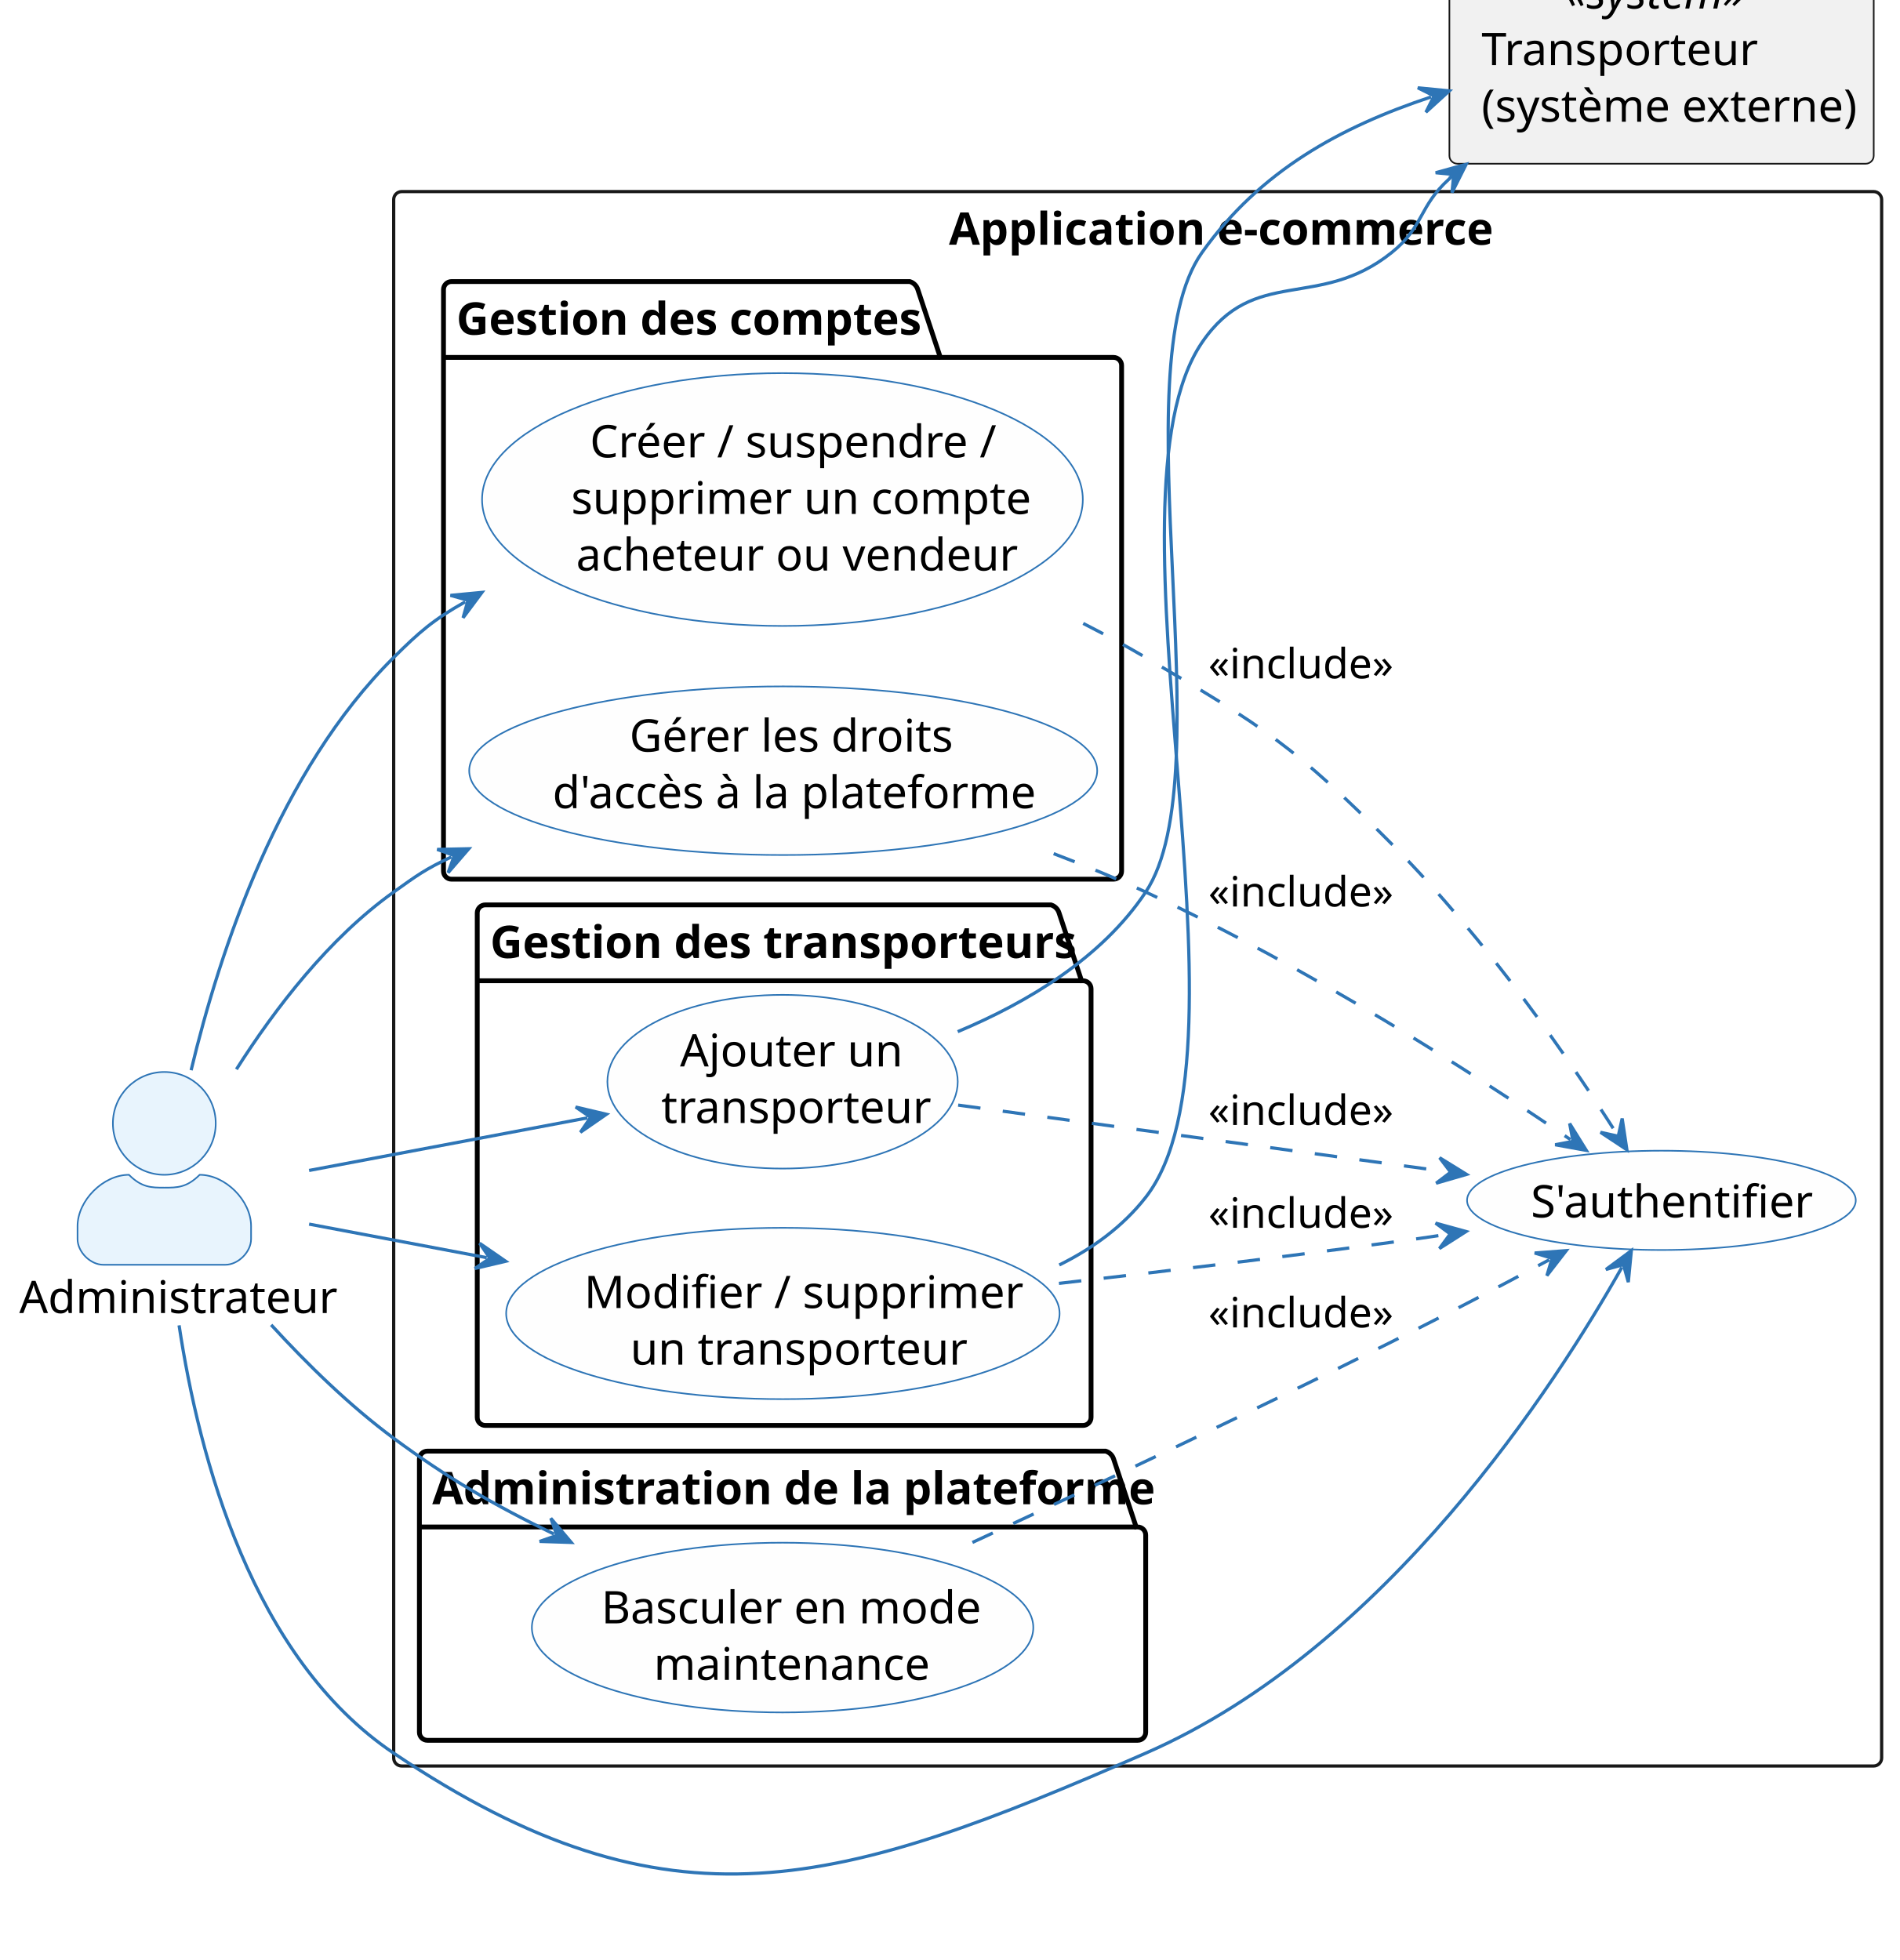
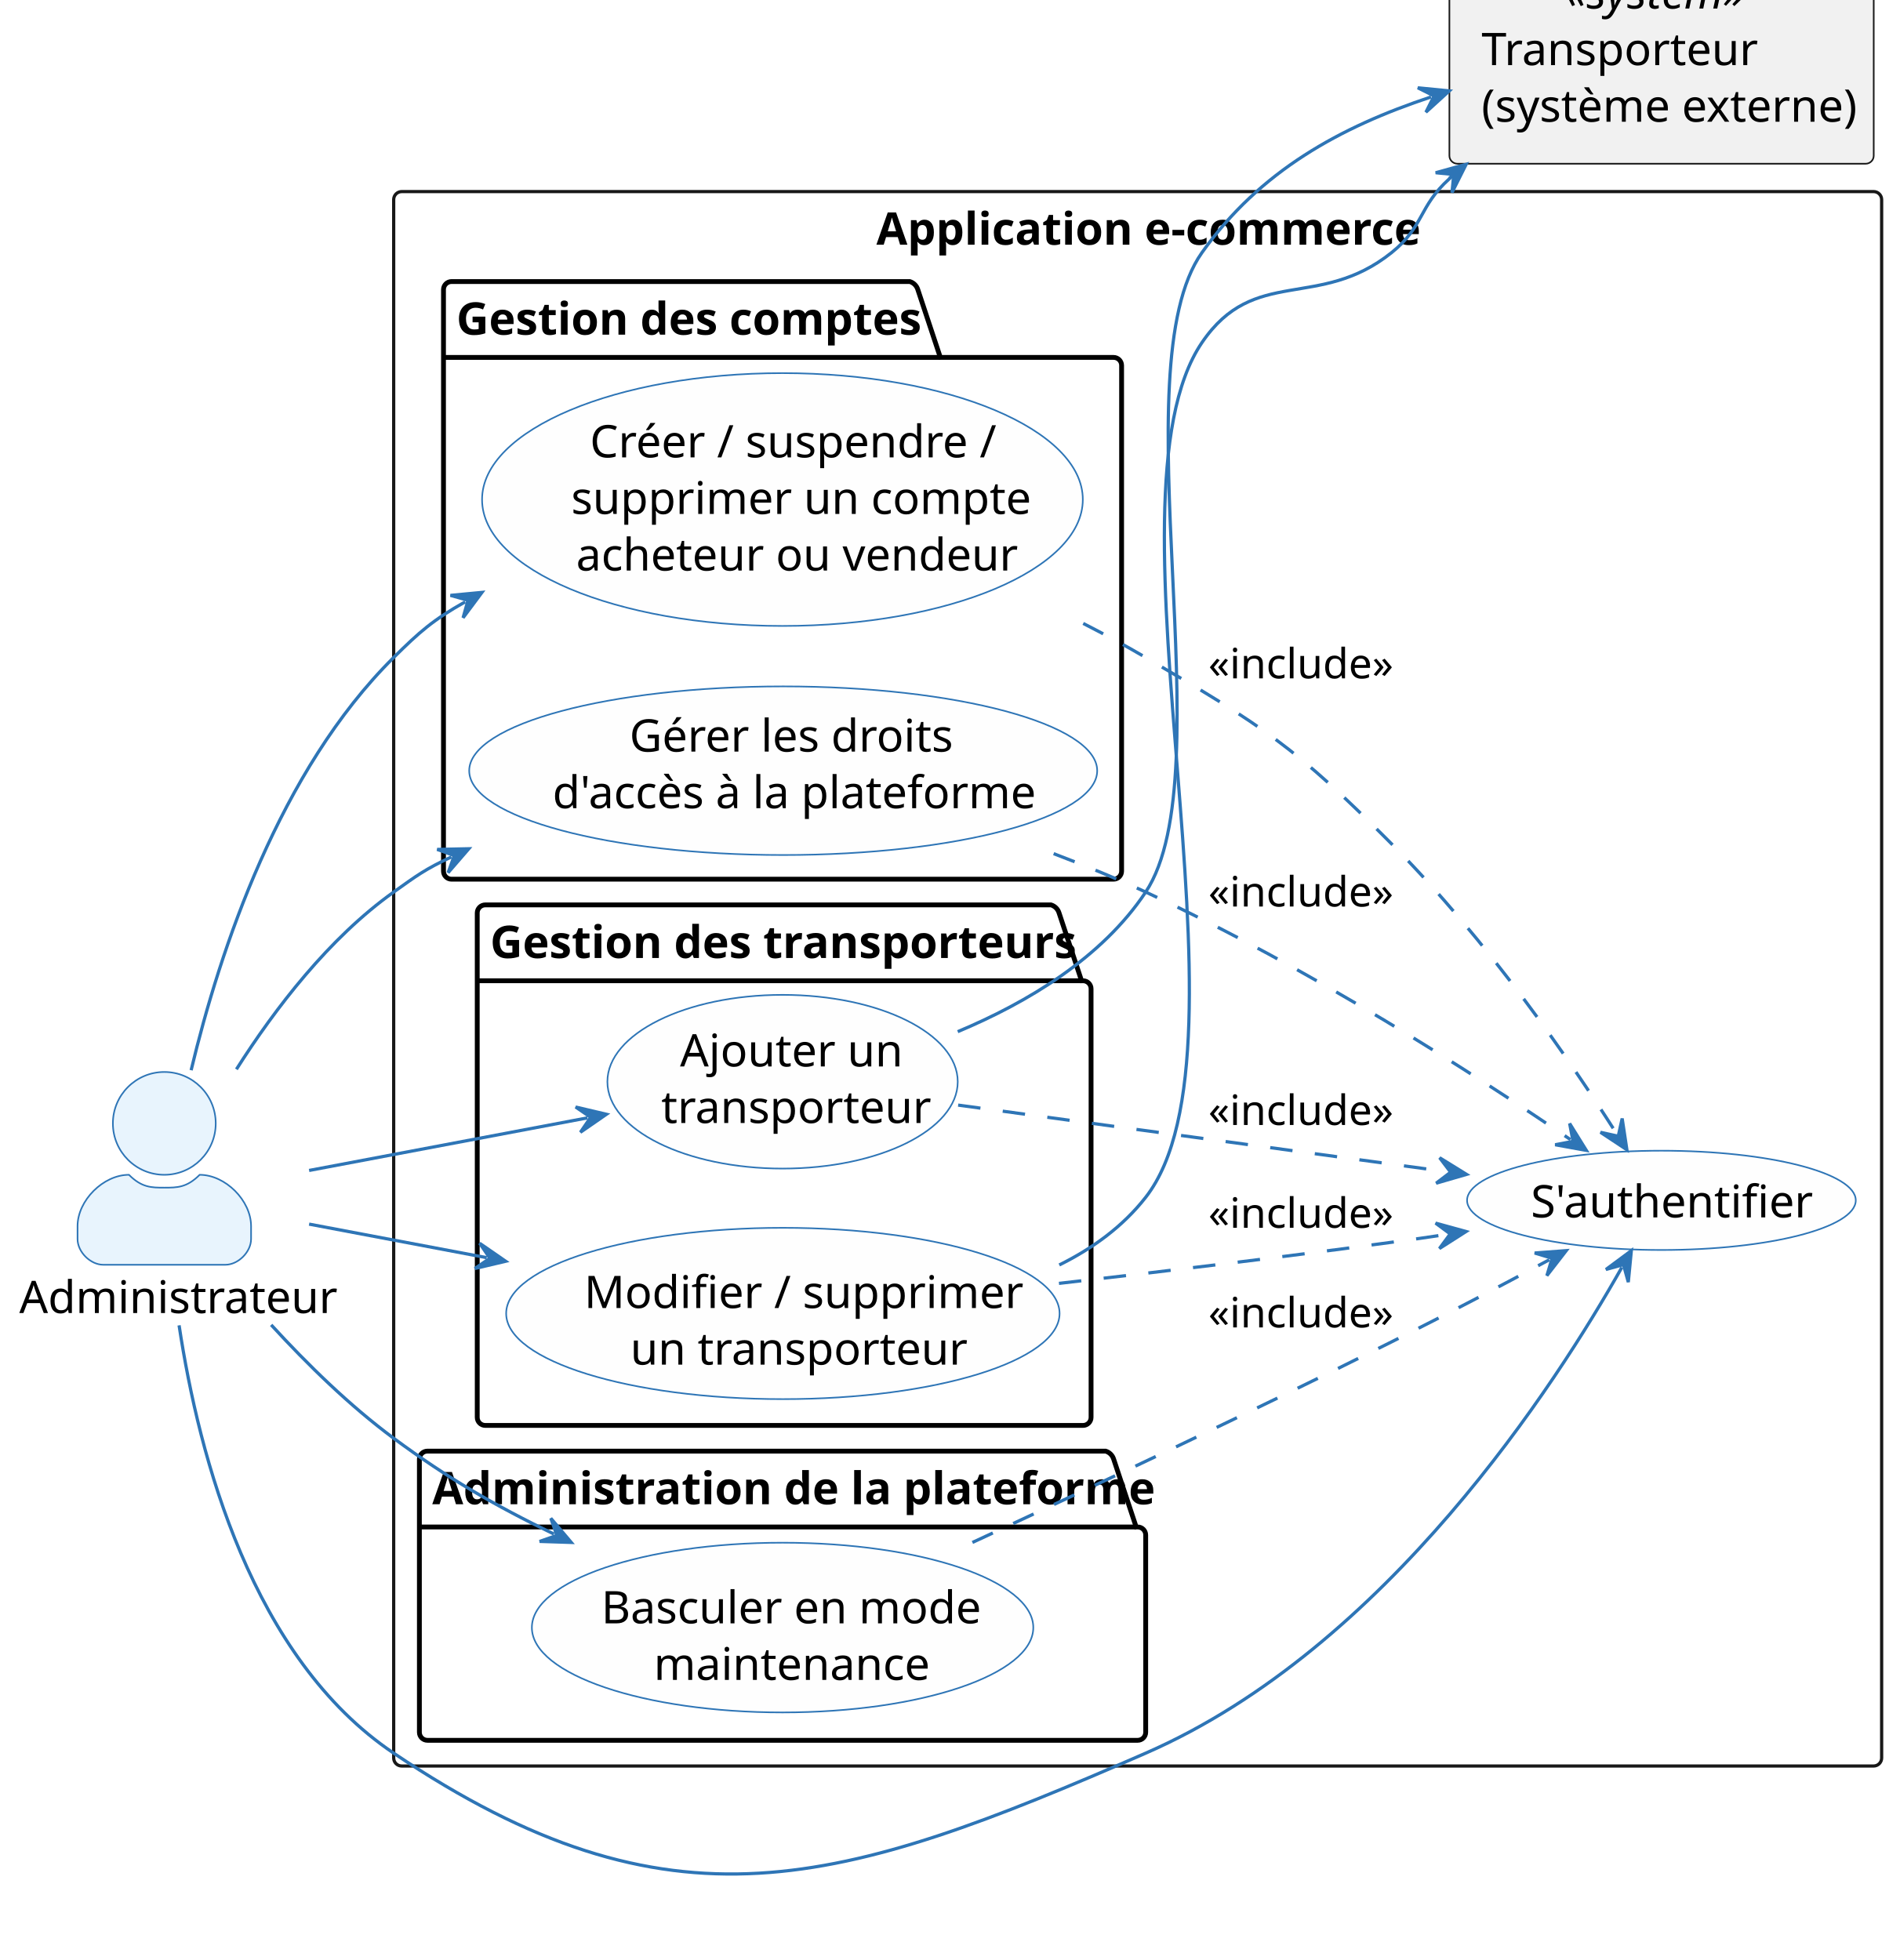
<svg xmlns="http://www.w3.org/2000/svg" contentStyleType="text/css" data-diagram-type="DESCRIPTION" height="610px" preserveAspectRatio="none" style="width:591px;height:610px;background:#FFFFFF;" version="1.1" viewBox="0 0 591 610" width="591px" zoomAndPan="magnify">
  <defs />
  <g>
    <g class="cluster" data-qualified-name="Application e-commerce" data-source-line="17" id="ent0004">
      <rect fill="none" height="490" rx="2.5" ry="2.5" style="stroke:#181818;stroke-width:1;" width="463" x="122.5" y="59.626" />
-       <text fill="#000000" font-family="sans-serif" font-size="14" font-weight="bold" lengthAdjust="spacing" textLength="117.441" x="295.279" y="76.159">Application e-commerce</text>
+       <text fill="#000000" font-family="sans-serif" font-size="14" font-weight="bold" lengthAdjust="spacing" textLength="162.6" x="272.7" y="76.159">Application e-commerce</text>
    </g>
    <g class="cluster" data-qualified-name="Application e-commerce.Gestion des comptes" data-source-line="19" id="ent0006">
      <path d="M140.5,87.626 L283.093,87.626 A3.75,3.75 0 0 1 285.593,90.126 L292.593,111.235 L346.5,111.235 A2.5,2.5 0 0 1 349,113.735 L349,271.126 A2.5,2.5 0 0 1 346.5,273.626 L140.5,273.626 A2.5,2.5 0 0 1 138,271.126 L138,90.126 A2.5,2.5 0 0 1 140.5,87.626" fill="none" style="stroke:#000000;stroke-width:1.5;" />
      <line style="stroke:#000000;stroke-width:1.5;" x1="138" x2="292.593" y1="111.235" y2="111.235" />
      <text fill="#000000" font-family="sans-serif" font-size="14" font-weight="bold" lengthAdjust="spacing" textLength="141.593" x="142" y="104.159">Gestion des comptes</text>
    </g>
    <g class="cluster" data-qualified-name="Application e-commerce.Gestion des transporteurs" data-source-line="23" id="ent0009">
      <path d="M151,281.626 L327.041,281.626 A3.75,3.75 0 0 1 329.541,284.126 L336.541,305.235 L337,305.235 A2.5,2.5 0 0 1 339.5,307.735 L339.5,441.126 A2.5,2.5 0 0 1 337,443.626 L151,443.626 A2.5,2.5 0 0 1 148.5,441.126 L148.5,284.126 A2.5,2.5 0 0 1 151,281.626" fill="none" style="stroke:#000000;stroke-width:1.5;" />
      <line style="stroke:#000000;stroke-width:1.5;" x1="148.5" x2="336.541" y1="305.235" y2="305.235" />
      <text fill="#000000" font-family="sans-serif" font-size="14" font-weight="bold" lengthAdjust="spacing" textLength="175.041" x="152.5" y="298.159">Gestion des transporteurs</text>
    </g>
    <g class="cluster" data-qualified-name="Application e-commerce.Administration de la plateforme" data-source-line="27" id="ent0012">
      <path d="M133,451.626 L344.034,451.626 A3.75,3.75 0 0 1 346.534,454.126 L353.534,475.235 L354,475.235 A2.5,2.5 0 0 1 356.5,477.735 L356.5,539.126 A2.5,2.5 0 0 1 354,541.626 L133,541.626 A2.5,2.5 0 0 1 130.5,539.126 L130.5,454.126 A2.5,2.5 0 0 1 133,451.626" fill="none" style="stroke:#000000;stroke-width:1.5;" />
      <line style="stroke:#000000;stroke-width:1.5;" x1="130.5" x2="353.534" y1="475.235" y2="475.235" />
      <text fill="#000000" font-family="sans-serif" font-size="14" font-weight="bold" lengthAdjust="spacing" textLength="210.034" x="134.5" y="468.159">Administration de la plateforme</text>
    </g>
    <g class="entity" data-qualified-name="Admin" data-source-line="14" id="ent0002">
      <ellipse cx="51.127" cy="349.626" fill="#E8F4FD" rx="16" ry="16" style="stroke:#2E75B6;stroke-width:0.5;" />
      <path d="M51.127,369.626 C55.127,369.626 58.127,369.626 62.127,365.626 C70.127,365.626 78.127,373.626 78.127,381.626 L78.127,385.626 C78.127,389.626 74.127,393.626 70.127,393.626 L32.127,393.626 C28.127,393.626 24.127,389.626 24.127,385.626 L24.127,381.626 C24.127,373.626 32.127,365.626 40.127,365.626 C44.127,369.626 47.127,369.626 51.127,369.626" fill="#E8F4FD" style="stroke:#2E75B6;stroke-width:0.5;" />
      <text fill="#000000" font-family="sans-serif" font-size="14" lengthAdjust="spacing" textLength="90.255" x="6" y="408.659">Administrateur</text>
    </g>
    <g class="entity" data-qualified-name="Carrier" data-source-line="15" id="ent0003">
      <rect fill="#F1F1F1" height="72.828" rx="2.5" ry="2.5" style="stroke:#181818;stroke-width:0.5;" width="132.034" x="451" y="-21.874" />
      <text fill="#000000" font-family="sans-serif" font-size="14" font-style="italic" lengthAdjust="spacing" textLength="59.91" x="487.062" y="2.659">«system»</text>
      <text fill="#000000" font-family="sans-serif" font-size="14" lengthAdjust="spacing" textLength="80.144" x="461" y="20.268">Transporteur</text>
      <text fill="#000000" font-family="sans-serif" font-size="14" lengthAdjust="spacing" textLength="112.034" x="461" y="37.878">(système externe)</text>
    </g>
    <g class="entity" data-qualified-name="Application e-commerce.UC_A0" data-source-line="18" id="ent0005">
      <ellipse cx="516.973" cy="373.577" fill="#FEFEFE" rx="60.473" ry="15.452" style="stroke:#2E75B6;stroke-width:0.5;" />
      <text fill="#000000" font-family="sans-serif" font-size="14" lengthAdjust="spacing" textLength="81.279" x="476.334" y="378.882">S'authentifier</text>
    </g>
    <g class="entity" data-qualified-name="Application e-commerce.Gestion des comptes.UC_A1" data-source-line="20" id="ent0007">
      <ellipse cx="243.466" cy="155.468" fill="#FEFEFE" rx="93.466" ry="39.343" style="stroke:#2E75B6;stroke-width:0.5;" />
      <text fill="#000000" font-family="sans-serif" font-size="14" lengthAdjust="spacing" textLength="119.834" x="183.549" y="142.349">Créer / suspendre /</text>
      <text fill="#000000" font-family="sans-serif" font-size="14" lengthAdjust="spacing" textLength="131.503" x="177.714" y="159.958">supprimer un compte</text>
      <text fill="#000000" font-family="sans-serif" font-size="14" lengthAdjust="spacing" textLength="128.427" x="179.252" y="177.568">acheteur ou vendeur</text>
    </g>
    <g class="entity" data-qualified-name="Application e-commerce.Gestion des comptes.UC_A1b" data-source-line="21" id="ent0008">
      <ellipse cx="243.705" cy="239.864" fill="#FEFEFE" rx="97.705" ry="26.239" style="stroke:#2E75B6;stroke-width:0.5;" />
      <text fill="#000000" font-family="sans-serif" font-size="14" lengthAdjust="spacing" textLength="95.696" x="195.857" y="233.919">Gérer les droits</text>
      <text fill="#000000" font-family="sans-serif" font-size="14" lengthAdjust="spacing" textLength="143.527" x="171.941" y="251.529">d'accès à la plateforme</text>
    </g>
    <g class="entity" data-qualified-name="Application e-commerce.Gestion des transporteurs.UC_A2a" data-source-line="24" id="ent0010">
      <ellipse cx="243.507" cy="336.658" fill="#FEFEFE" rx="54.507" ry="27.032" style="stroke:#2E75B6;stroke-width:0.5;" />
      <text fill="#000000" font-family="sans-serif" font-size="14" lengthAdjust="spacing" textLength="63.82" x="211.597" y="331.903">Ajouter un</text>
      <text fill="#000000" font-family="sans-serif" font-size="14" lengthAdjust="spacing" textLength="75.482" x="205.766" y="349.512">transporteur</text>
    </g>
    <g class="entity" data-qualified-name="Application e-commerce.Gestion des transporteurs.UC_A2b" data-source-line="25" id="ent0011">
      <ellipse cx="243.6" cy="408.785" fill="#FEFEFE" rx="86.1" ry="26.659" style="stroke:#2E75B6;stroke-width:0.5;" />
      <text fill="#000000" font-family="sans-serif" font-size="14" lengthAdjust="spacing" textLength="123.703" x="181.748" y="407.094">Modifier / supprimer</text>
      <text fill="#000000" font-family="sans-serif" font-size="14" lengthAdjust="spacing" textLength="94.944" x="196.128" y="424.703">un transporteur</text>
    </g>
    <g class="entity" data-qualified-name="Application e-commerce.Administration de la plateforme.UC_A3" data-source-line="28" id="ent0013">
      <ellipse cx="243.513" cy="506.538" fill="#FEFEFE" rx="78.013" ry="26.412" style="stroke:#2E75B6;stroke-width:0.5;" />
      <text fill="#000000" font-family="sans-serif" font-size="14" lengthAdjust="spacing" textLength="112.841" x="187.093" y="505.219">Basculer en mode</text>
      <text fill="#000000" font-family="sans-serif" font-size="14" lengthAdjust="spacing" textLength="80.165" x="203.431" y="522.828">maintenance</text>
    </g>
    <g class="link" data-entity-1="ent0002" data-entity-2="ent0005" data-link-type="dependency" id="lnk14">
      <polygon fill="#2E75B6" points="507.617,389.23,499.705,395.095,505.156,393.582,506.669,399.033,507.617,389.23" style="stroke:#2E75B6;stroke-width:1;" />
      <path d="M55.725,412.475 C61.941,453.678 78.494,516.039 122.5,545.626 C208.807,603.653 261.183,587.228 356.5,545.626 C431.708,512.8 484.385,430.311 504.663,394.452" fill="none" style="stroke:#2E75B6;stroke-width:1;" />
    </g>
    <g class="link" data-entity-1="ent0002" data-entity-2="ent0007" data-link-type="dependency" id="lnk15">
      <polygon fill="#2E75B6" points="149.974,184.368,140.169,185.297,145.617,186.82,144.094,192.268,149.974,184.368" style="stroke:#2E75B6;stroke-width:1;" />
      <path d="M59.473,333.077 C68.459,295.546 86.991,239.793 122.5,204.626 C130.494,196.708 134.715,192.957 144.746,187.311" fill="none" style="stroke:#2E75B6;stroke-width:1;" />
    </g>
    <g class="link" data-entity-1="ent0002" data-entity-2="ent0008" data-link-type="dependency" id="lnk16">
      <polygon fill="#2E75B6" points="145.878,264.149,136.031,264.356,141.353,266.275,139.434,271.597,145.878,264.149" style="stroke:#2E75B6;stroke-width:1;" />
      <path d="M73.561,332.795 C85.689,313.705 102.434,291.936 122.5,277.626 C129.706,272.487 132.204,270.575 140.448,266.701" fill="none" style="stroke:#2E75B6;stroke-width:1;" />
    </g>
    <g class="link" data-entity-1="ent0002" data-entity-2="ent0010" data-link-type="dependency" id="lnk17">
      <polygon fill="#2E75B6" points="188.706,346.791,179.12,344.532,183.793,347.72,180.605,352.393,188.706,346.791" style="stroke:#2E75B6;stroke-width:1;" />
      <path d="M96.183,364.276 C123.772,359.063 153.579,353.43 182.81,347.906" fill="none" style="stroke:#2E75B6;stroke-width:1;" />
    </g>
    <g class="link" data-entity-1="ent0002" data-entity-2="ent0011" data-link-type="dependency" id="lnk18">
      <polygon fill="#2E75B6" points="157.349,392.534,149.248,386.933,152.436,391.606,147.762,394.793,157.349,392.534" style="stroke:#2E75B6;stroke-width:1;" />
      <path d="M96.183,380.975 C114.429,384.423 130.328,387.428 151.453,391.42" fill="none" style="stroke:#2E75B6;stroke-width:1;" />
    </g>
    <g class="link" data-entity-1="ent0002" data-entity-2="ent0013" data-link-type="dependency" id="lnk19">
      <polygon fill="#2E75B6" points="177.759,480.043,171.399,472.523,173.258,477.866,167.915,479.725,177.759,480.043" style="stroke:#2E75B6;stroke-width:1;" />
      <path d="M84.382,412.331 C95.621,424.603 108.849,437.533 122.5,447.626 C139.301,460.047 153.719,468.414 172.357,477.43" fill="none" style="stroke:#2E75B6;stroke-width:1;" />
    </g>
    <g class="link" data-entity-1="ent0007" data-entity-2="ent0005" data-link-type="dependency" id="lnk20">
      <polygon fill="#2E75B6" points="506.229,357.834,504.761,348.095,503.54,353.618,498.016,352.397,506.229,357.834" style="stroke:#2E75B6;stroke-width:1;" />
      <path d="M337.056,194.024 C343.729,197.428 350.276,200.974 356.5,204.626 C393.301,226.216 402.93,232.355 433,262.626 C463.355,293.183 488.613,330.218 503.002,352.776" fill="none" style="stroke:#2E75B6;stroke-width:1;stroke-dasharray:7,7;" />
      <text fill="#000000" font-family="sans-serif" font-size="13" lengthAdjust="spacing" textLength="55.656" x="376" y="211.121">«include»</text>
    </g>
    <g class="link" data-entity-1="ent0008" data-entity-2="ent0005" data-link-type="dependency" id="lnk21">
      <polygon fill="#2E75B6" points="493.61,358.025,488.416,349.657,489.475,355.214,483.918,356.272,493.61,358.025" style="stroke:#2E75B6;stroke-width:1;" />
      <path d="M327.86,265.675 C337.637,269.385 347.373,273.391 356.5,277.626 C407.805,301.432 458.539,334.178 488.648,354.651" fill="none" style="stroke:#2E75B6;stroke-width:1;stroke-dasharray:7,7;" />
      <text fill="#000000" font-family="sans-serif" font-size="13" lengthAdjust="spacing" textLength="55.656" x="376" y="282.121">«include»</text>
    </g>
    <g class="link" data-entity-1="ent0010" data-entity-2="ent0005" data-link-type="dependency" id="lnk22">
      <polygon fill="#2E75B6" points="456.337,365.495,447.959,360.316,451.383,364.82,446.879,368.243,456.337,365.495" style="stroke:#2E75B6;stroke-width:1;" />
      <path d="M298.14,343.936 C343.728,350.149 403.162,358.248 450.392,364.685" fill="none" style="stroke:#2E75B6;stroke-width:1;stroke-dasharray:7,7;" />
      <text fill="#000000" font-family="sans-serif" font-size="13" lengthAdjust="spacing" textLength="55.656" x="376" y="350.121">«include»</text>
    </g>
    <g class="link" data-entity-1="ent0011" data-entity-2="ent0005" data-link-type="dependency" id="lnk23">
      <polygon fill="#2E75B6" points="456.198,383.279,446.703,380.664,451.254,384.024,447.894,388.575,456.198,383.279" style="stroke:#2E75B6;stroke-width:1;" />
      <path d="M329.51,399.42 C361.934,395.721 399.213,391.241 433,386.626 C440.515,385.599 442.468,385.347 450.265,384.172" fill="none" style="stroke:#2E75B6;stroke-width:1;stroke-dasharray:7,7;" />
      <text fill="#000000" font-family="sans-serif" font-size="13" lengthAdjust="spacing" textLength="55.656" x="376" y="382.121">«include»</text>
    </g>
    <g class="link" data-entity-1="ent0013" data-entity-2="ent0005" data-link-type="dependency" id="lnk24">
      <polygon fill="#2E75B6" points="487.361,389.228,477.54,389.97,482.958,391.597,481.331,397.015,487.361,389.228" style="stroke:#2E75B6;stroke-width:1;" />
      <path d="M302.584,480.048 C340.025,462.708 389.639,439.341 433,417.626 C451.228,408.497 466.161,400.636 482.077,392.071" fill="none" style="stroke:#2E75B6;stroke-width:1;stroke-dasharray:7,7;" />
      <text fill="#000000" font-family="sans-serif" font-size="13" lengthAdjust="spacing" textLength="55.656" x="376" y="413.121">«include»</text>
    </g>
    <g class="link" data-entity-1="ent0010" data-entity-2="ent0003" data-link-type="dependency" id="lnk25">
      <polygon fill="#2E75B6" points="450.974,28.288,441.173,27.325,446.229,29.862,443.691,34.918,450.974,28.288" style="stroke:#2E75B6;stroke-width:1;" />
      <path d="M298.008,321.079 C319.729,311.977 342.87,298.122 356.5,277.626 C381.082,240.66 348.295,114.82 374,78.626 C392.084,53.162 417.06,39.536 445.279,30.177" fill="none" style="stroke:#2E75B6;stroke-width:1;" />
    </g>
    <g class="link" data-entity-1="ent0011" data-entity-2="ent0003" data-link-type="dependency" id="lnk26">
      <polygon fill="#2E75B6" points="456.223,51.131,446.73,53.757,452.36,54.307,451.81,59.937,456.223,51.131" style="stroke:#2E75B6;stroke-width:1;" />
      <path d="M329.606,393.686 C339.978,388.558 349.4,381.723 356.5,372.626 C392.949,325.927 340.713,155.628 374,106.626 C390.31,82.616 410.338,96.762 433,78.626 C443.135,70.515 441.368,64.328 451,55.626 C452.683,54.105 449.794,56.416 451.588,54.942" fill="none" style="stroke:#2E75B6;stroke-width:1;" />
    </g>
  </g>
</svg>
